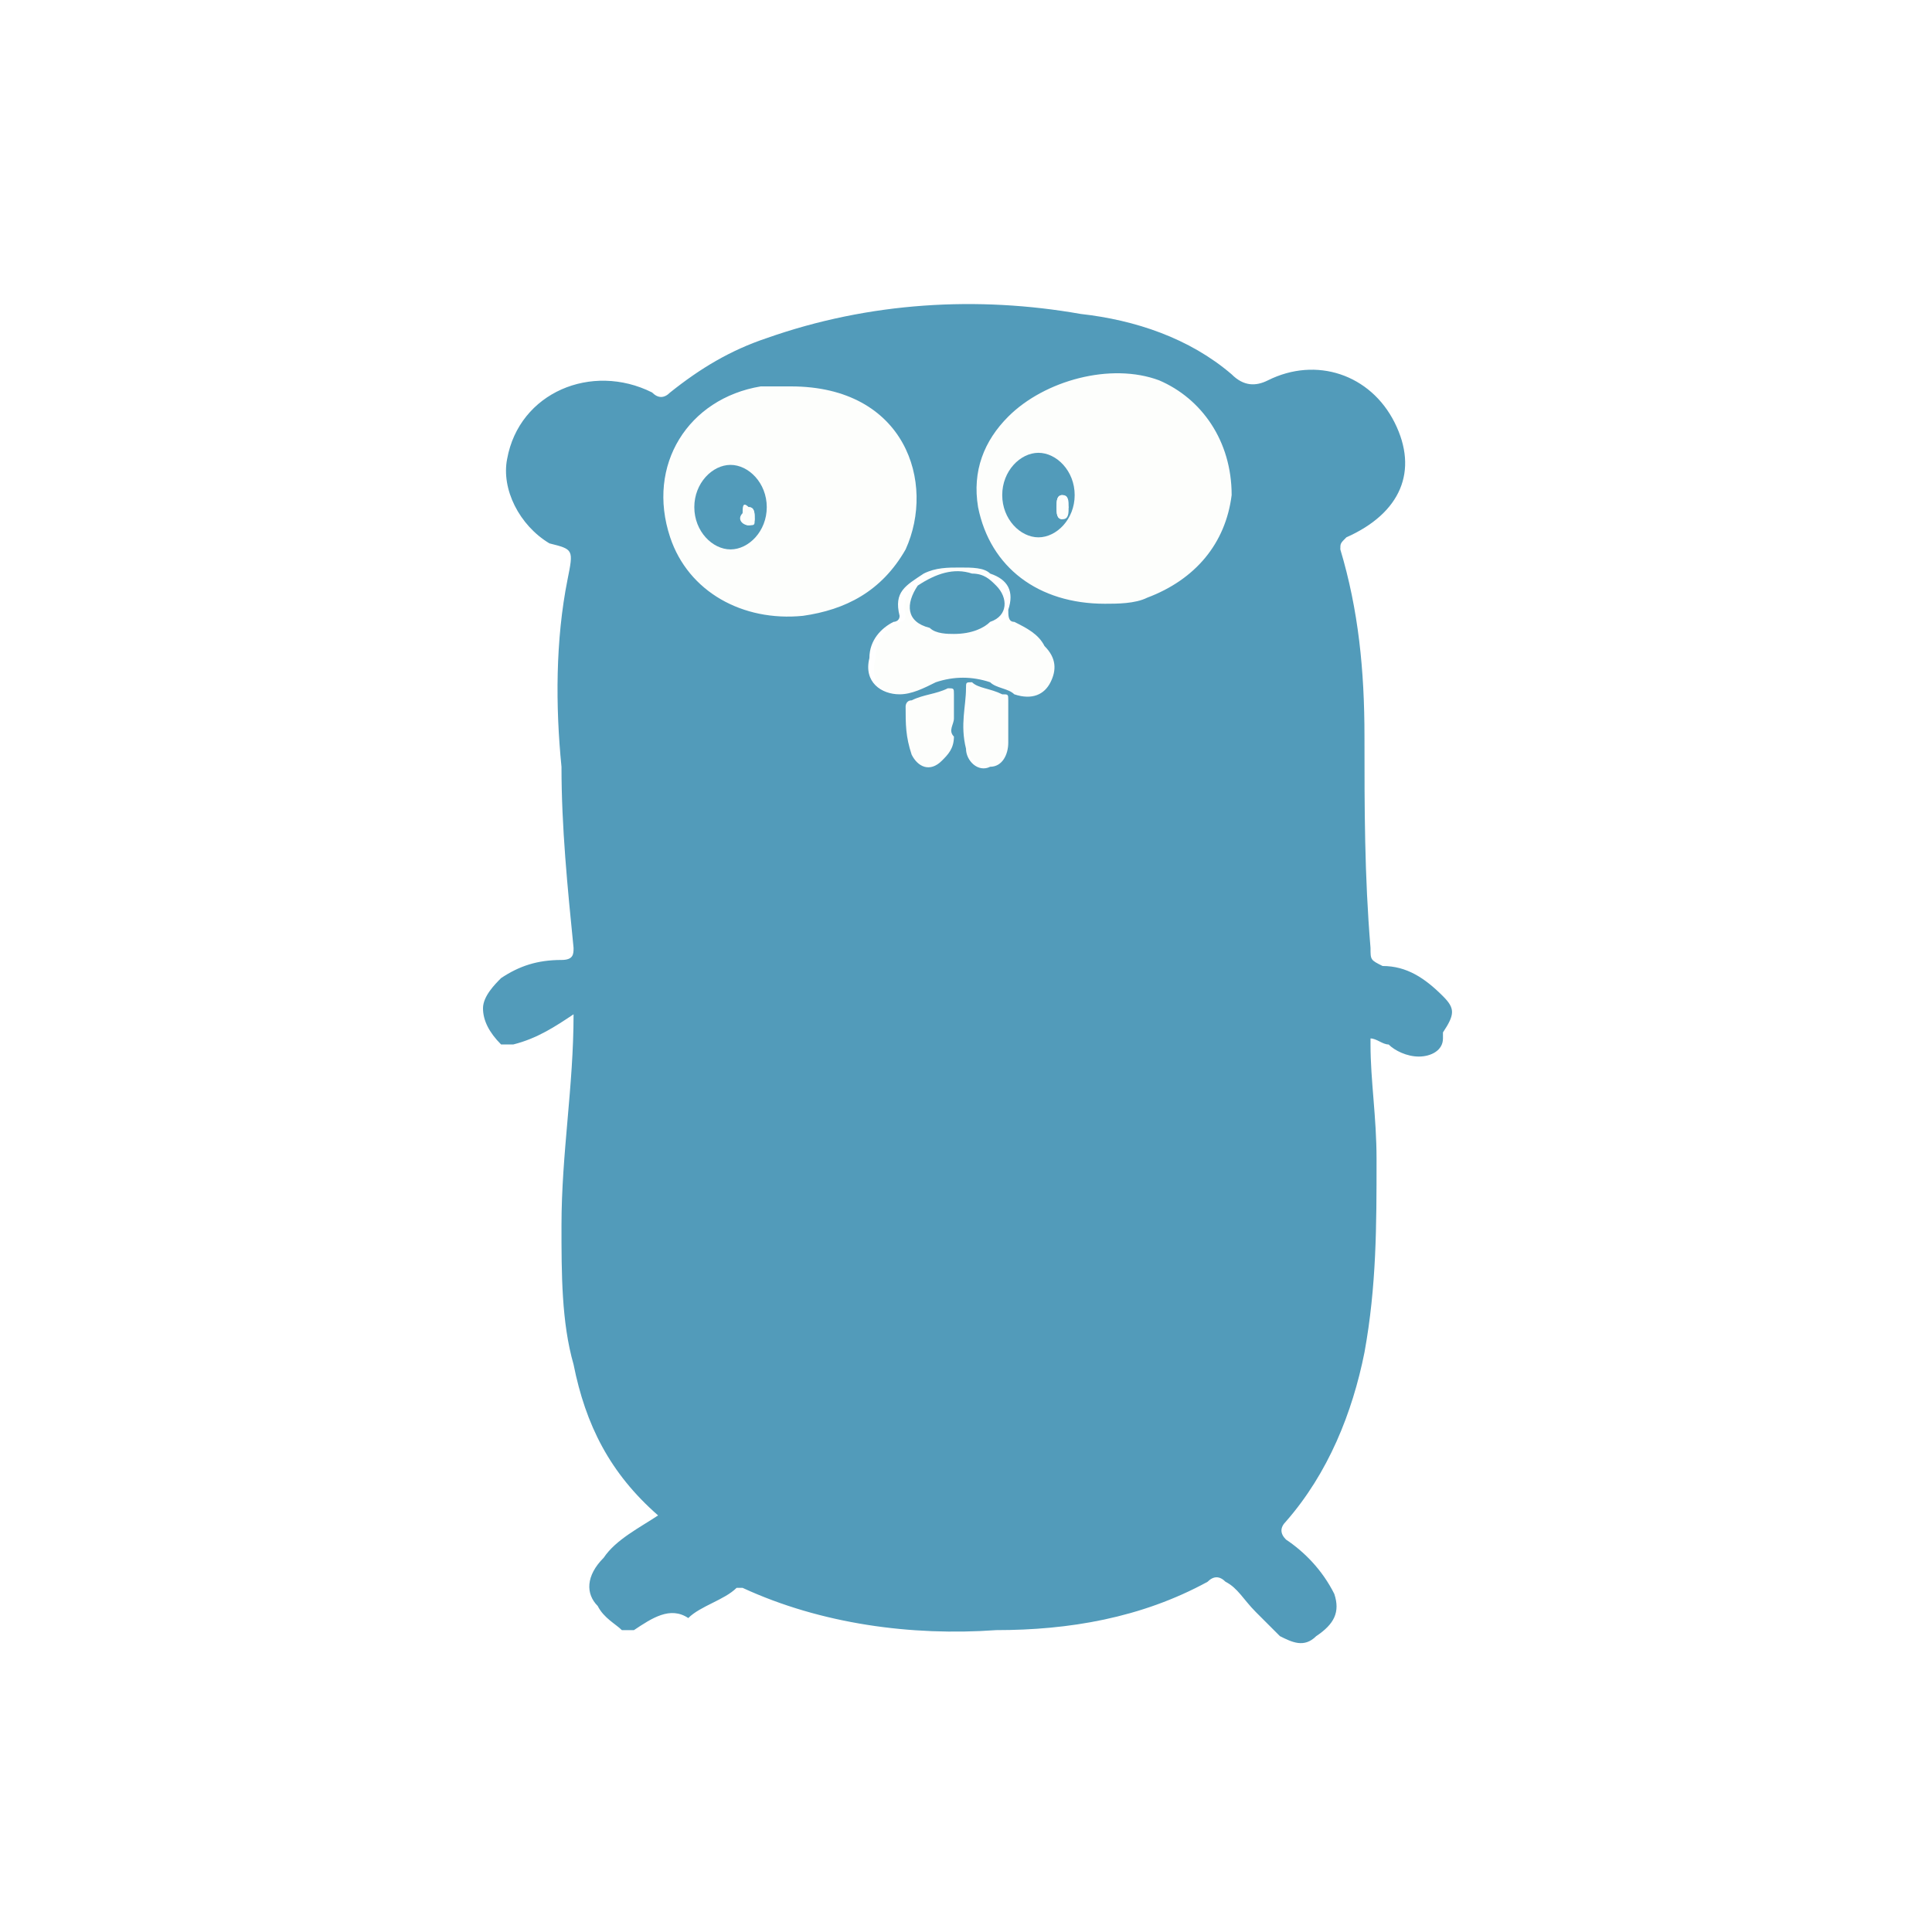
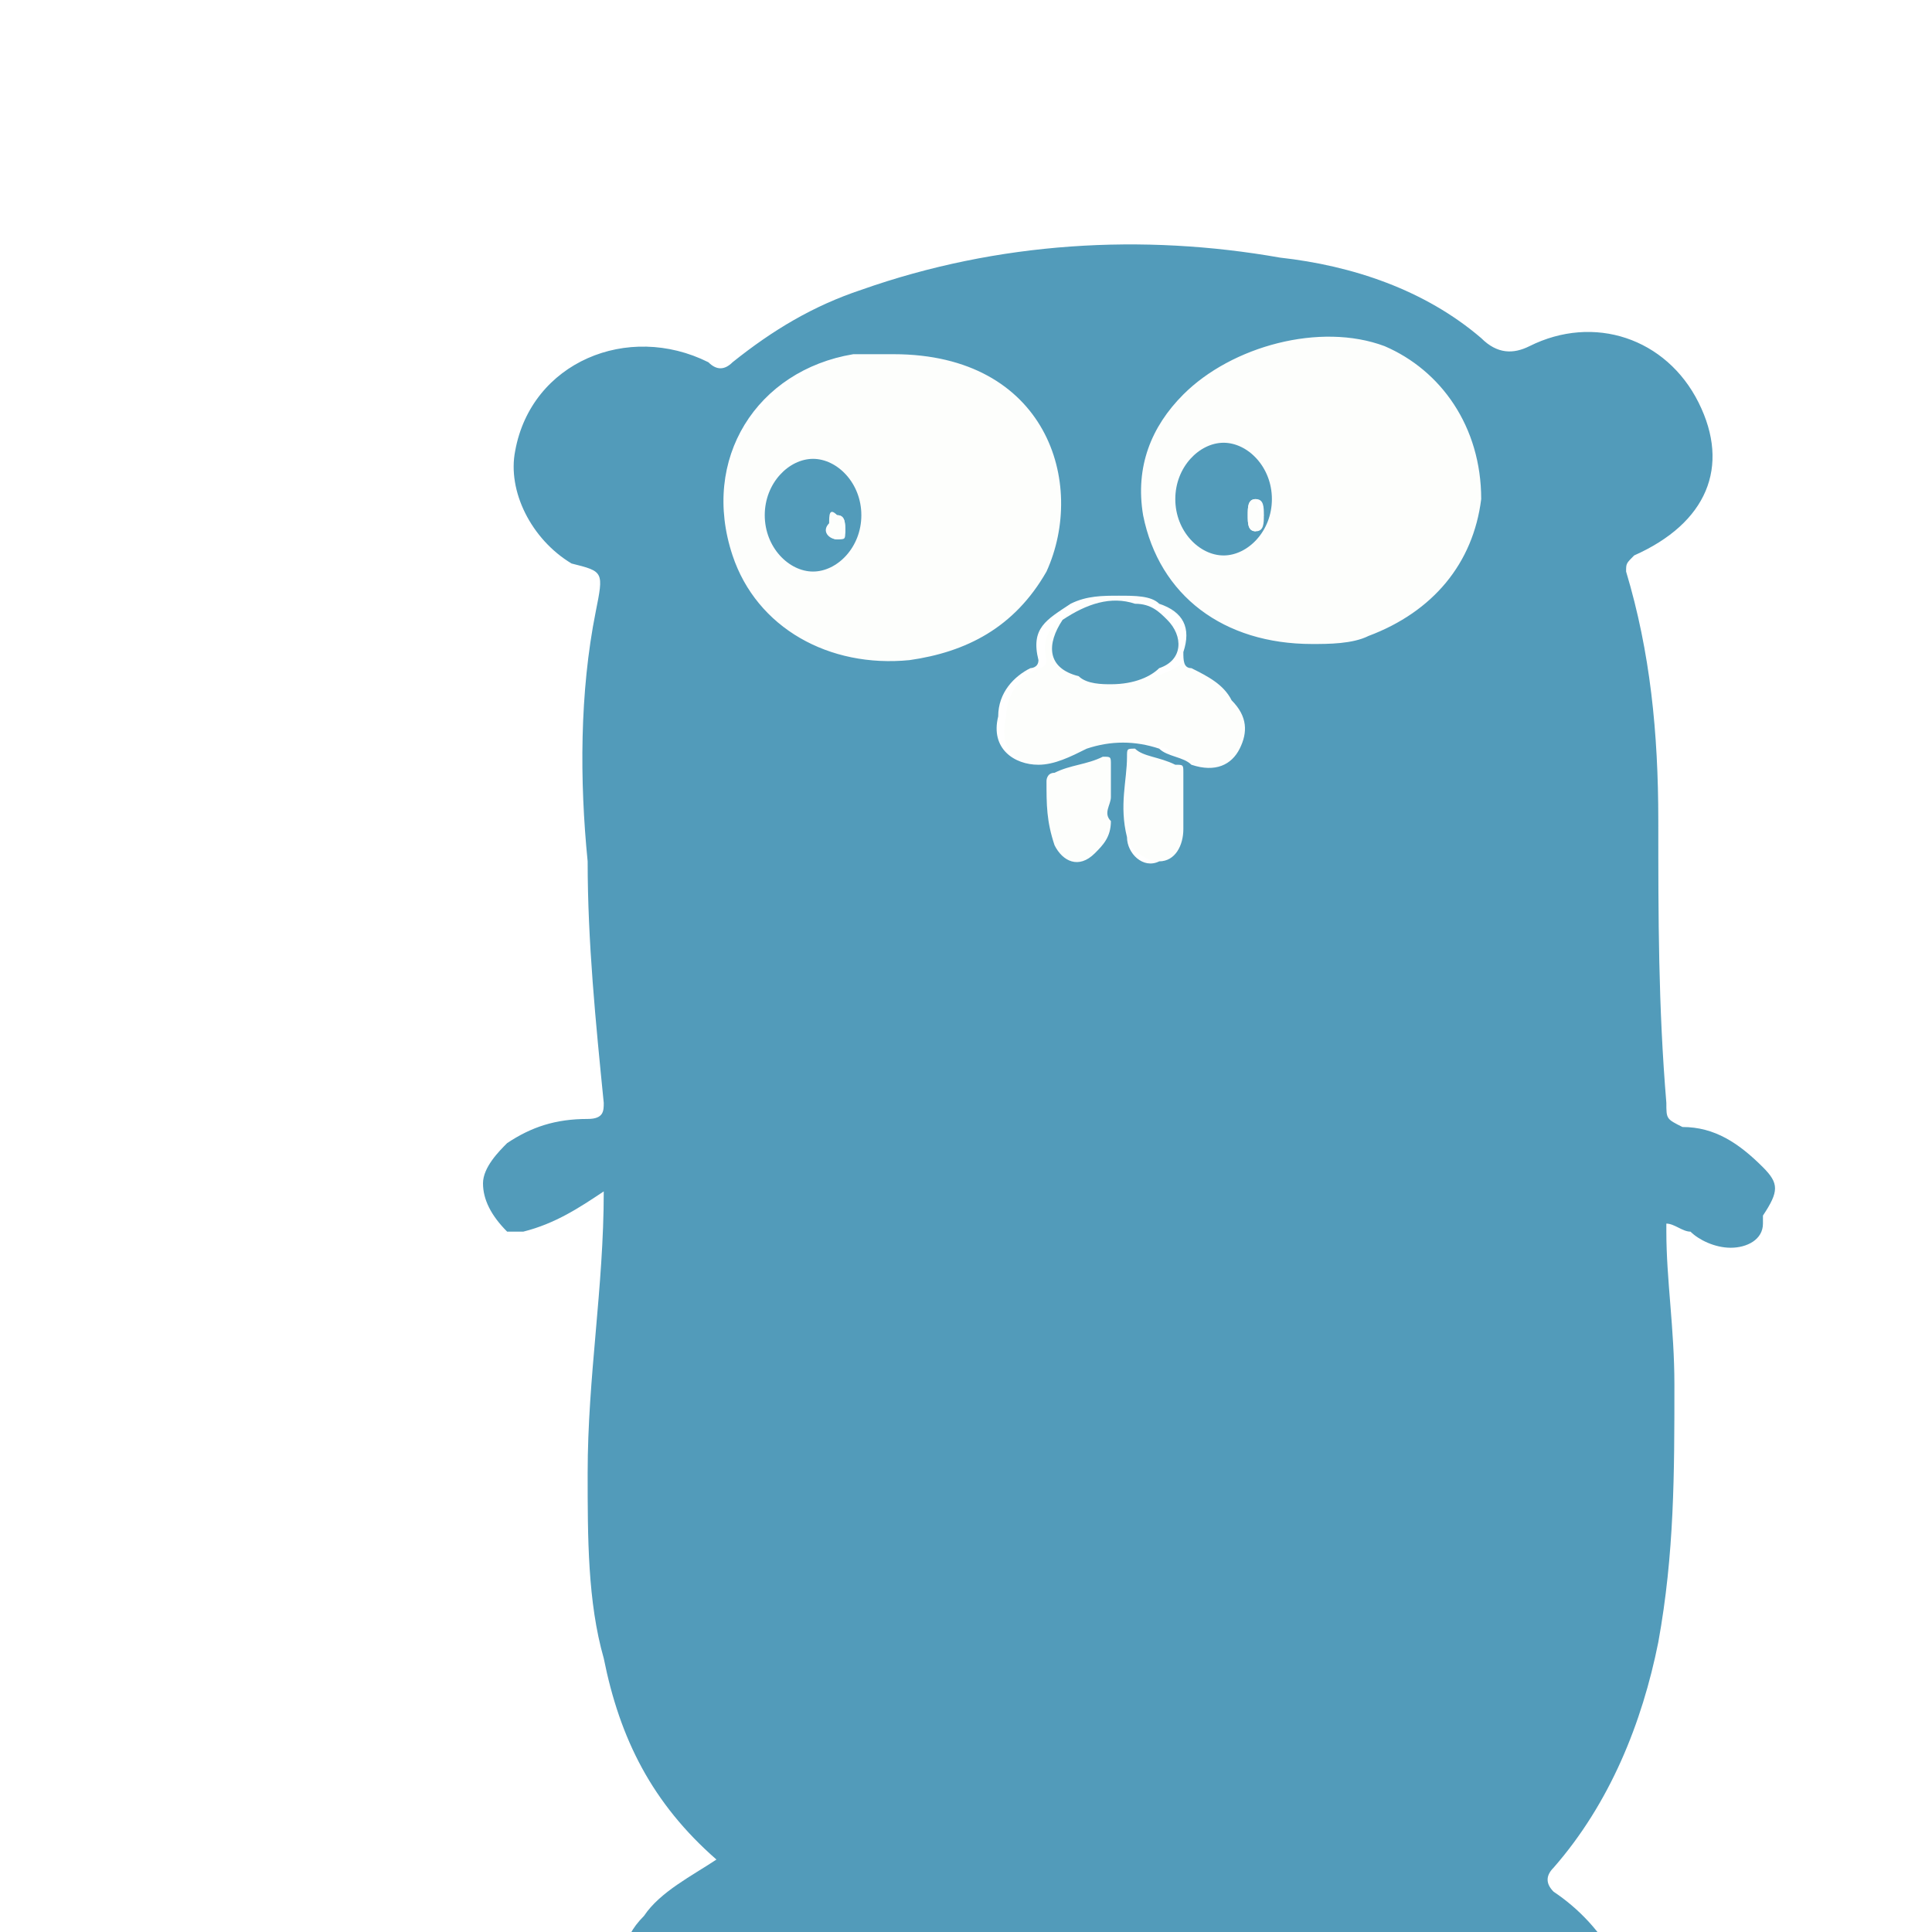
- <svg xmlns="http://www.w3.org/2000/svg" version="1.1" id="Layer_1" x="0px" y="0px" viewBox="0 0 32 32" enable-background="new 0 0 32 32" xml:space="preserve">
+ <svg xmlns="http://www.w3.org/2000/svg" version="1.1" id="Layer_1" x="0px" y="0px" viewBox="2 2 24 24" enable-background="new 2 2 24 24" xml:space="preserve">
  <g>
    <path fill="#FDFEFC" d="M18.3,10c-1.1,0-1.9-0.6-2.1-1.6c-0.1-0.6,0.1-1.1,0.5-1.5c0.6-0.7,1.6-0.9,2.5-0.6c0.8,0.3,1.3,1,1.2,1.9   c0,0.8-0.5,1.4-1.4,1.7C18.7,10,18.5,10,18.3,10z M16.6,8.2c0,0.4,0.3,0.7,0.6,0.7c0.3,0,0.6-0.3,0.6-0.7c0-0.4-0.3-0.7-0.6-0.7   C16.9,7.6,16.6,7.9,16.6,8.2z" />
    <path fill="#FDFEFC" d="M13.1,6.4C15,6.4,15.5,8,15,9.1c-0.3,0.7-0.9,1-1.7,1.1c-1,0.2-1.9-0.4-2.2-1.3c-0.4-1.1,0.3-2.2,1.5-2.5   C12.8,6.4,13,6.4,13.1,6.4z M12.7,8.4c0-0.4-0.3-0.7-0.6-0.7c-0.3,0-0.6,0.3-0.6,0.7c0,0.4,0.3,0.7,0.6,0.7   C12.4,9.1,12.7,8.8,12.7,8.4z" />
    <path fill="#FDFEFC" d="M15.9,9.4c0.2,0,0.4,0,0.6,0.1c0.3,0.1,0.4,0.4,0.3,0.6c0,0.1,0,0.1,0.1,0.2c0.2,0.1,0.3,0.2,0.5,0.4   c0.2,0.2,0.2,0.4,0.1,0.6c-0.1,0.2-0.4,0.3-0.6,0.2c-0.1,0-0.3-0.1-0.4-0.2c-0.3-0.1-0.6-0.1-0.9,0c-0.2,0.1-0.4,0.2-0.6,0.2   c-0.4,0-0.6-0.2-0.5-0.6c0-0.3,0.2-0.5,0.4-0.6c0,0,0.1,0,0.1-0.1c-0.1-0.4,0.2-0.5,0.4-0.7C15.5,9.4,15.7,9.4,15.9,9.4z    M15.8,10.5c0.3,0,0.6-0.1,0.8-0.2c0.3-0.2,0.3-0.4,0.1-0.6c-0.1-0.1-0.3-0.2-0.4-0.2c-0.3-0.1-0.7,0-0.9,0.2   c-0.3,0.3-0.2,0.6,0.2,0.7C15.5,10.5,15.6,10.5,15.8,10.5z" />
    <path fill="#FDFEFC" d="M16.7,12.1c0,0.1,0,0.1,0,0.2c0,0.2-0.1,0.4-0.3,0.4c-0.2,0-0.4-0.2-0.4-0.3c-0.1-0.3,0-0.6,0-1   c0-0.1,0-0.1,0.1-0.1c0.2,0,0.4,0.1,0.5,0.2c0.1,0,0.1,0.1,0.1,0.1C16.7,11.8,16.7,12,16.7,12.1C16.7,12.1,16.7,12.1,16.7,12.1z" />
    <path fill="#FDFEFC" d="M15.8,11.9c0,0.1,0,0.2,0,0.3c0,0.2-0.1,0.3-0.2,0.4c-0.2,0.2-0.4,0.1-0.5-0.1c-0.1-0.2-0.1-0.5-0.1-0.8   c0-0.1,0-0.1,0.1-0.1c0.2-0.1,0.4-0.1,0.6-0.2c0.1,0,0.1,0,0.1,0.1C15.8,11.7,15.8,11.8,15.8,11.9C15.8,11.9,15.8,11.9,15.8,11.9z" />
    <g>
      <path fill="#529BBA" d="M10.5,27c-0.1,0-0.2,0-0.2,0c-0.1-0.1-0.3-0.2-0.4-0.4c-0.2-0.2-0.2-0.5,0.1-0.8c0.2-0.3,0.6-0.5,0.9-0.7    c-0.8-0.7-1.2-1.5-1.4-2.5c-0.2-0.7-0.2-1.5-0.2-2.3c0-1.2,0.2-2.3,0.2-3.5c-0.3,0.2-0.6,0.4-1,0.5c-0.1,0-0.2,0-0.2,0    C8.1,17.1,8,16.9,8,16.7c0-0.2,0.2-0.4,0.3-0.5c0.3-0.2,0.6-0.3,1-0.3c0.2,0,0.2-0.1,0.2-0.2c-0.1-1-0.2-2-0.2-3    c-0.1-1-0.1-2.1,0.1-3.1C9.5,9.1,9.5,9.1,9.1,9C8.6,8.7,8.3,8.1,8.4,7.6c0.2-1.1,1.4-1.6,2.4-1.1c0.1,0.1,0.2,0.1,0.3,0    c0.5-0.4,1-0.7,1.6-0.9c1.7-0.6,3.5-0.7,5.2-0.4c0.9,0.1,1.8,0.4,2.5,1c0.2,0.2,0.4,0.2,0.6,0.1c0.8-0.4,1.7-0.1,2.1,0.7    c0.4,0.8,0.1,1.5-0.8,1.9c-0.1,0.1-0.1,0.1-0.1,0.2c0.3,1,0.4,2,0.4,3.1c0,1.2,0,2.3,0.1,3.5c0,0.2,0,0.2,0.2,0.3    c0.4,0,0.7,0.2,1,0.5c0.2,0.2,0.2,0.3,0,0.6c0,0,0,0.1,0,0.1c0,0.2-0.2,0.3-0.4,0.3c-0.2,0-0.4-0.1-0.5-0.2    c-0.1,0-0.2-0.1-0.3-0.1c0,0,0,0.1,0,0.1c0,0.6,0.1,1.2,0.1,1.9c0,1.1,0,2.1-0.2,3.2c-0.2,1-0.6,2-1.3,2.8c-0.1,0.1-0.1,0.2,0,0.3    c0.3,0.2,0.6,0.5,0.8,0.9c0.1,0.3,0,0.5-0.3,0.7c-0.2,0.2-0.4,0.1-0.6,0c-0.1-0.1-0.3-0.3-0.4-0.4c-0.2-0.2-0.3-0.4-0.5-0.5    c-0.1-0.1-0.2-0.1-0.3,0c-1.1,0.6-2.3,0.8-3.5,0.8c-1.4,0.1-2.9-0.1-4.2-0.7c0,0-0.1,0-0.1,0c-0.2,0.2-0.6,0.3-0.8,0.5    C11.1,26.6,10.8,26.8,10.5,27z M18.3,10c0.2,0,0.5,0,0.7-0.1c0.8-0.3,1.3-0.9,1.4-1.7c0-0.9-0.5-1.6-1.2-1.9    c-0.8-0.3-1.9,0-2.5,0.6c-0.4,0.4-0.6,0.9-0.5,1.5C16.4,9.4,17.2,10,18.3,10z M13.1,6.4c-0.1,0-0.3,0-0.5,0    c-1.2,0.2-1.9,1.3-1.5,2.5c0.3,0.9,1.2,1.4,2.2,1.3c0.7-0.1,1.3-0.4,1.7-1.1C15.5,8,15,6.4,13.1,6.4z M15.9,9.4    c-0.2,0-0.4,0-0.6,0.1c-0.3,0.2-0.5,0.3-0.4,0.7c0,0.1-0.1,0.1-0.1,0.1c-0.2,0.1-0.4,0.3-0.4,0.6c-0.1,0.4,0.2,0.6,0.5,0.6    c0.2,0,0.4-0.1,0.6-0.2c0.3-0.1,0.6-0.1,0.9,0c0.1,0.1,0.3,0.1,0.4,0.2c0.3,0.1,0.5,0,0.6-0.2c0.1-0.2,0.1-0.4-0.1-0.6    c-0.1-0.2-0.3-0.3-0.5-0.4c-0.1,0-0.1-0.1-0.1-0.2c0.1-0.3,0-0.5-0.3-0.6C16.3,9.4,16.1,9.4,15.9,9.4z M16.7,12.1    C16.7,12.1,16.7,12.1,16.7,12.1c0-0.2,0-0.3,0-0.5c0-0.1,0-0.1-0.1-0.1c-0.2-0.1-0.4-0.1-0.5-0.2c-0.1,0-0.1,0-0.1,0.1    c0,0.3-0.1,0.6,0,1c0,0.2,0.2,0.4,0.4,0.3c0.2,0,0.3-0.2,0.3-0.4C16.7,12.3,16.7,12.2,16.7,12.1z M15.8,11.9    C15.8,11.9,15.8,11.9,15.8,11.9c0-0.1,0-0.3,0-0.4c0-0.1,0-0.1-0.1-0.1c-0.2,0.1-0.4,0.1-0.6,0.2c-0.1,0-0.1,0.1-0.1,0.1    c0,0.3,0,0.5,0.1,0.8c0.1,0.2,0.3,0.3,0.5,0.1c0.1-0.1,0.2-0.2,0.2-0.4C15.7,12.1,15.8,12,15.8,11.9z" />
      <path fill="#529BBA" d="M16.6,8.2c0-0.4,0.3-0.7,0.6-0.7c0.3,0,0.6,0.3,0.6,0.7c0,0.4-0.3,0.7-0.6,0.7C16.9,8.9,16.6,8.6,16.6,8.2    z M17.7,8.4c0-0.1,0-0.2-0.1-0.2c-0.1,0-0.1,0.1-0.1,0.2c0,0.1,0,0.2,0.1,0.2C17.6,8.6,17.6,8.5,17.7,8.4z" />
      <path fill="#529BBA" d="M12.7,8.4c0,0.4-0.3,0.7-0.6,0.7c-0.3,0-0.6-0.3-0.6-0.7c0-0.4,0.3-0.7,0.6-0.7C12.4,7.7,12.7,8,12.7,8.4z     M12.4,8.7c0.1,0,0.1-0.1,0.1-0.1c0-0.1,0-0.2-0.1-0.2c-0.1,0-0.1,0.1-0.1,0.1C12.2,8.6,12.3,8.7,12.4,8.7z" />
      <path fill="#529BBA" d="M15.8,10.5c-0.1,0-0.3,0-0.4-0.1c-0.4-0.1-0.4-0.4-0.2-0.7c0.3-0.2,0.6-0.3,0.9-0.2c0.2,0,0.3,0.1,0.4,0.2    c0.2,0.2,0.2,0.5-0.1,0.6C16.3,10.4,16.1,10.5,15.8,10.5z" />
    </g>
    <path fill="#FDFEFC" d="M17.7,8.4c0,0.1,0,0.2-0.1,0.2c-0.1,0-0.1-0.1-0.1-0.2c0-0.1,0-0.2,0.1-0.2C17.6,8.2,17.6,8.3,17.7,8.4z" />
    <path fill="#FDFEFC" d="M12.4,8.7c-0.1,0-0.1-0.1-0.1-0.2c0-0.1,0-0.2,0.1-0.1c0.1,0,0.1,0.1,0.1,0.2C12.5,8.7,12.5,8.7,12.4,8.7z" />
  </g>
</svg>
